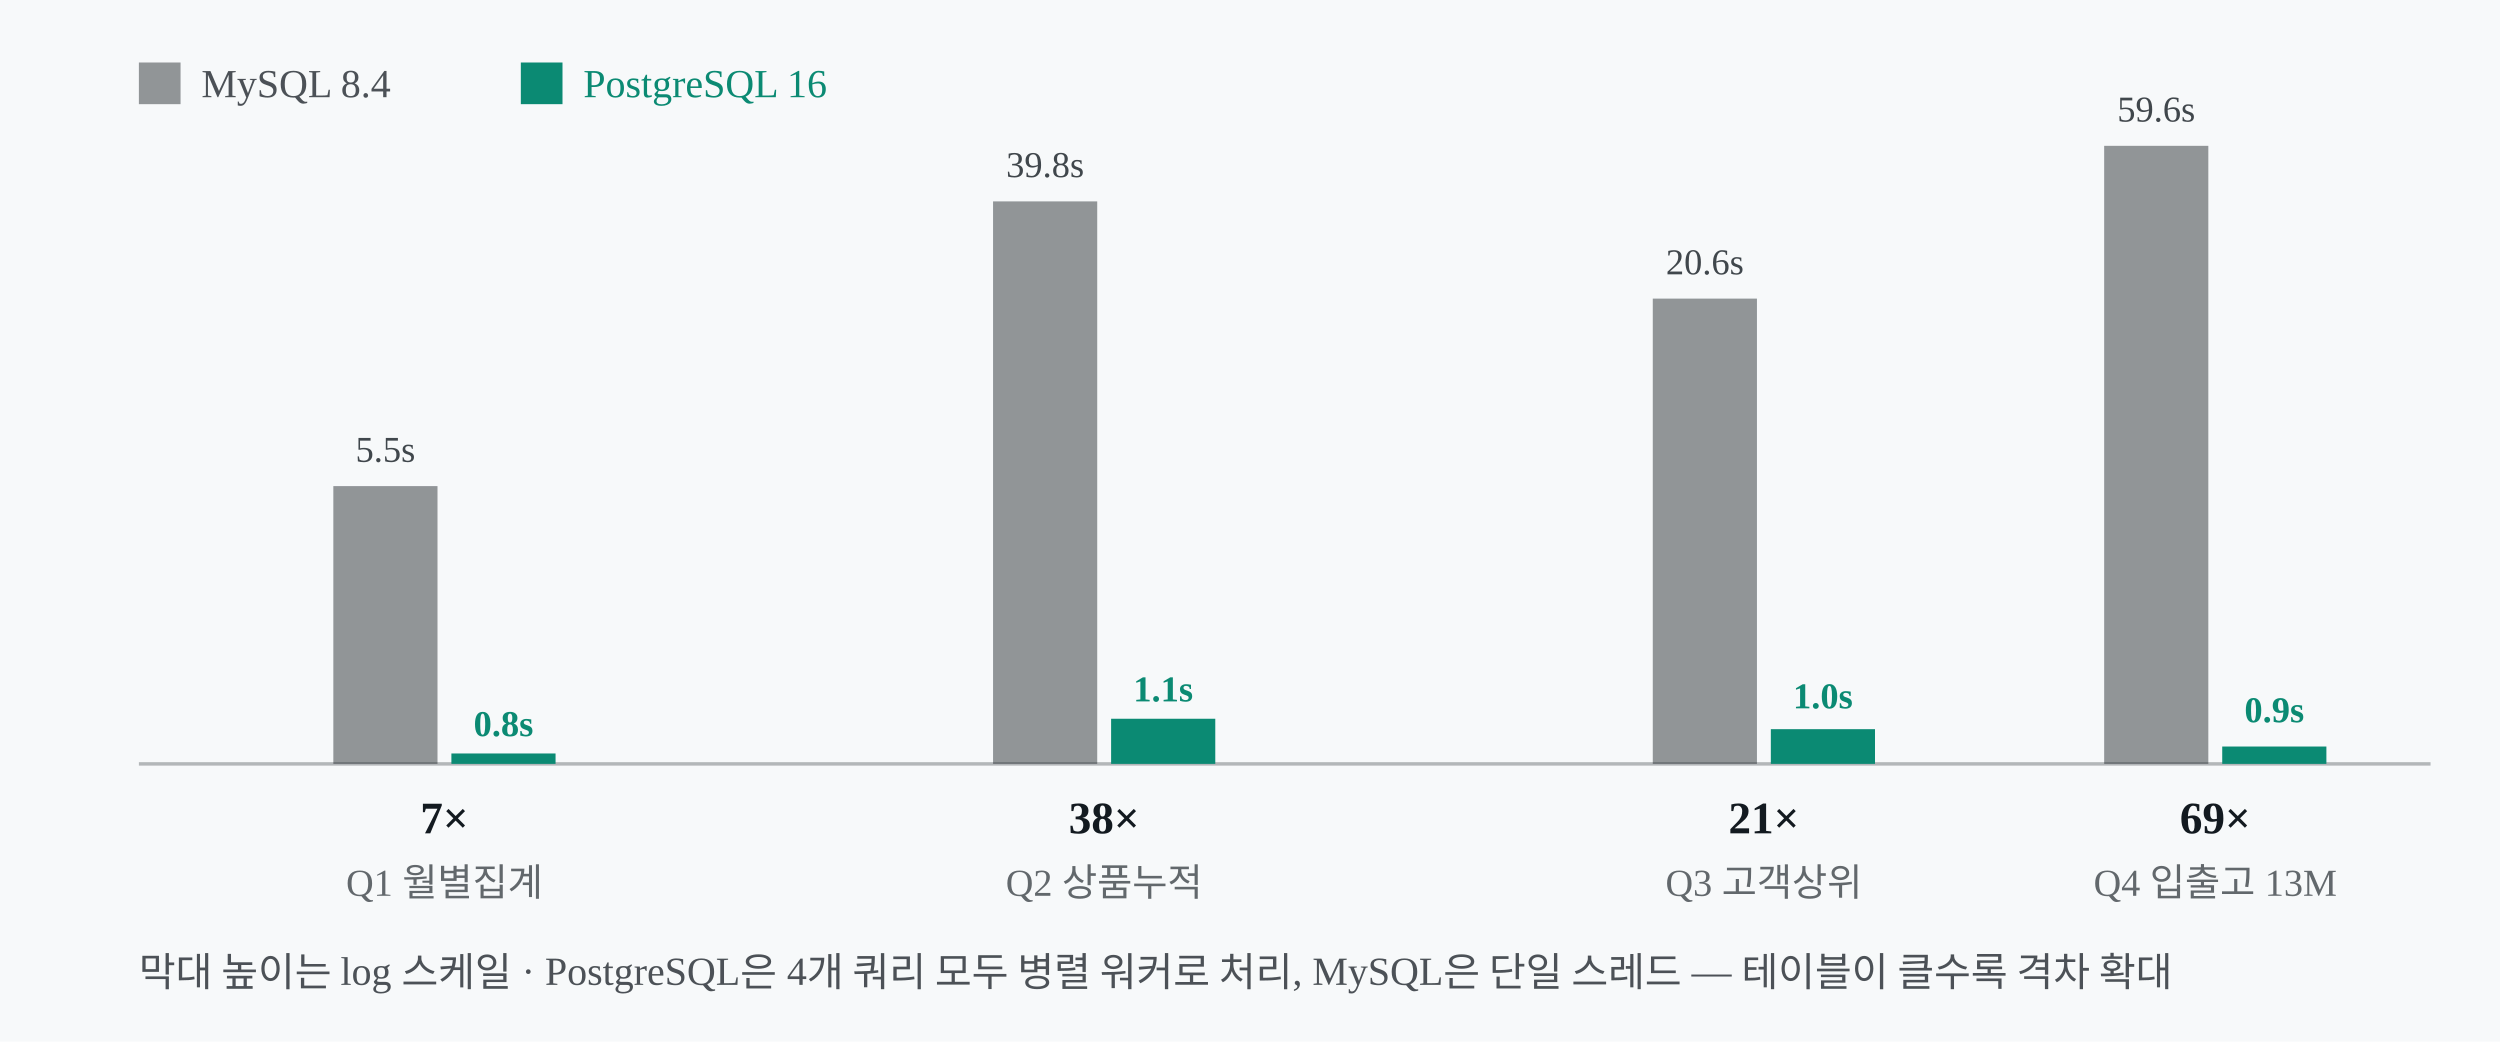
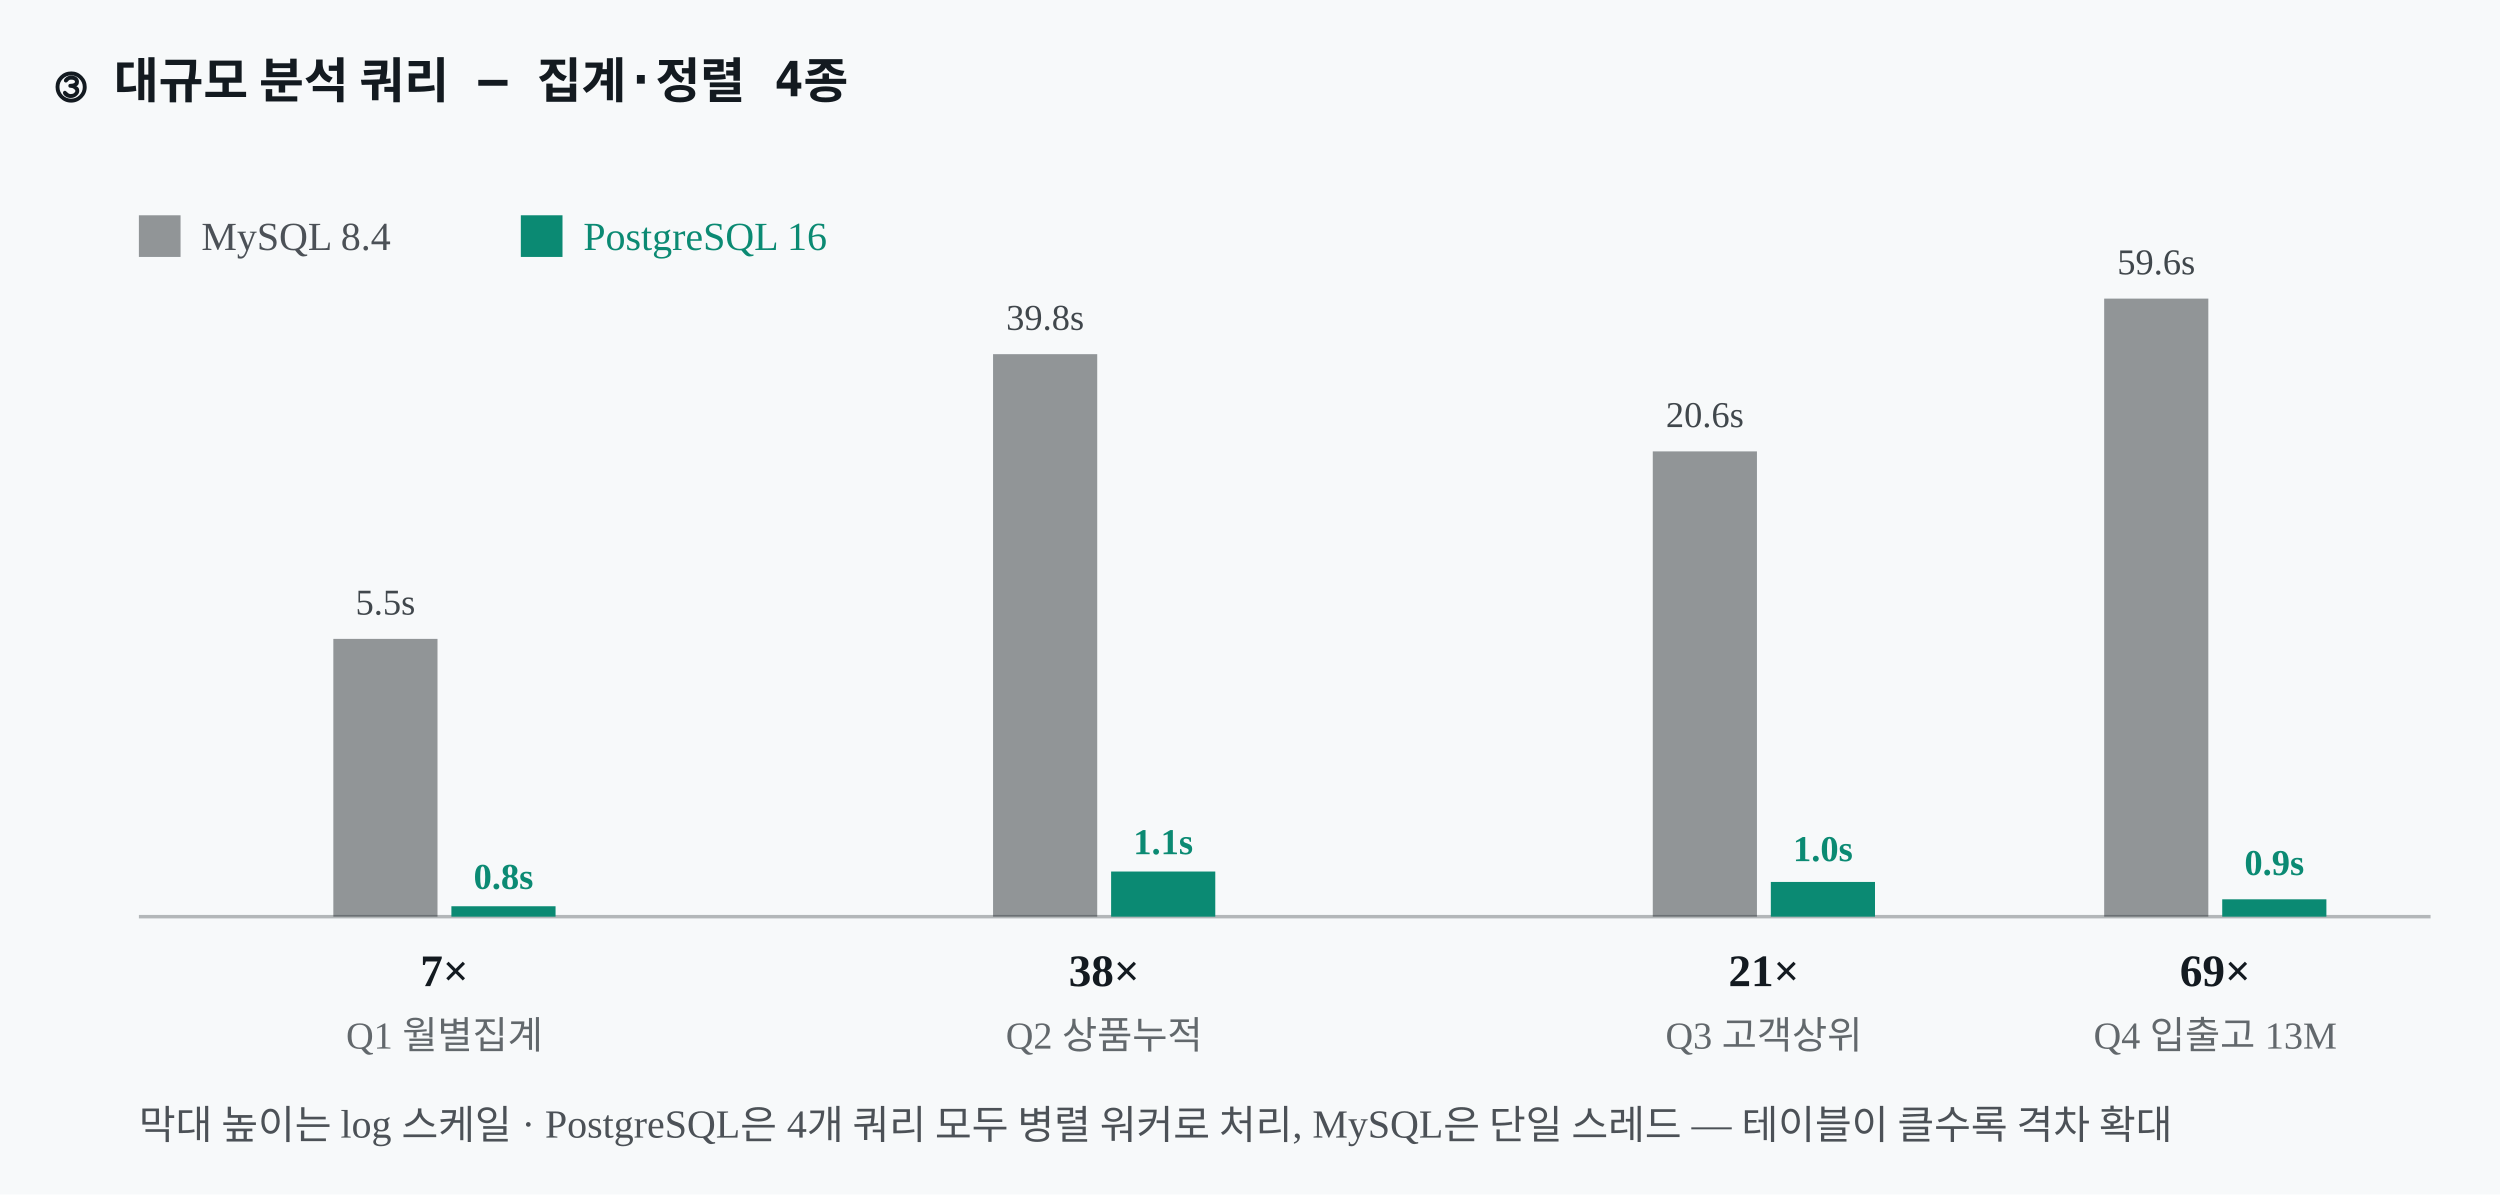
- <svg xmlns="http://www.w3.org/2000/svg" viewBox="0 0 720 300" role="img" style="color:#131A20" aria-label="집계·정렬 중심 분석 쿼리 4종의 실행시간 비교(log 스케일). 월별집계 7배, 상품누적 38배, 고객상위 21배, 최대 테이블(1300만 행) 입출고 이력 69배로 PostgreSQL이 빠르다">
-   <rect width="720" height="300" fill="#F7F9FA" />
+ <svg xmlns="http://www.w3.org/2000/svg" viewBox="0 -44 720 344" role="img" style="color:#131A20" aria-label="집계·정렬 중심 분석 쿼리 4종의 실행시간 비교(log 스케일). 월별집계 7배, 상품누적 38배, 고객상위 21배, 최대 테이블(1300만 행) 입출고 이력 69배로 PostgreSQL이 빠르다">
+   <rect x="0" y="-44" width="720" height="344" fill="#F7F9FA" />
+   <text x="16" y="-16" font-family="ui-monospace, monospace" font-size="14" fill="#131A20" font-weight="700">③ 대규모 분석 쿼리 — 집계·정렬 4종</text>
  <rect x="40" y="18" width="12" height="12" fill="currentColor" opacity=".45" />
  <text x="58" y="28" font-size="11.5" fill="currentColor" opacity=".75">MySQL 8.4</text>
  <rect x="150" y="18" width="12" height="12" fill="#0B8A73" />
  <text x="168" y="28" font-size="11.5" fill="#0B8A73">PostgreSQL 16</text>
  <line x1="40" y1="220" x2="700" y2="220" stroke="currentColor" opacity=".3" />
  <rect x="96" y="140" width="30" height="80" fill="currentColor" opacity=".45" />
  <text x="111" y="133" text-anchor="middle" font-size="10.5" fill="currentColor" opacity=".8">5.5s</text>
  <rect x="130" y="217" width="30" height="3" fill="#0B8A73" />
  <text x="145" y="212" text-anchor="middle" font-size="10.5" font-weight="700" fill="#0B8A73">0.8s</text>
  <text x="128" y="240" text-anchor="middle" font-size="13" font-weight="700" fill="currentColor">7×</text>
  <text x="128" y="258" text-anchor="middle" font-size="11" fill="currentColor" opacity=".65">Q1 월별집계</text>
  <rect x="286" y="58" width="30" height="162" fill="currentColor" opacity=".45" />
  <text x="301" y="51" text-anchor="middle" font-size="10.5" fill="currentColor" opacity=".8">39.8s</text>
  <rect x="320" y="207" width="30" height="13" fill="#0B8A73" />
  <text x="335" y="202" text-anchor="middle" font-size="10.5" font-weight="700" fill="#0B8A73">1.1s</text>
  <text x="318" y="240" text-anchor="middle" font-size="13" font-weight="700" fill="currentColor">38×</text>
  <text x="318" y="258" text-anchor="middle" font-size="11" fill="currentColor" opacity=".65">Q2 상품누적</text>
  <rect x="476" y="86" width="30" height="134" fill="currentColor" opacity=".45" />
  <text x="491" y="79" text-anchor="middle" font-size="10.5" fill="currentColor" opacity=".8">20.6s</text>
  <rect x="510" y="210" width="30" height="10" fill="#0B8A73" />
  <text x="525" y="204" text-anchor="middle" font-size="10.5" font-weight="700" fill="#0B8A73">1.0s</text>
  <text x="508" y="240" text-anchor="middle" font-size="13" font-weight="700" fill="currentColor">21×</text>
  <text x="508" y="258" text-anchor="middle" font-size="11" fill="currentColor" opacity=".65">Q3 고객상위</text>
  <rect x="606" y="42" width="30" height="178" fill="currentColor" opacity=".45" />
  <text x="621" y="35" text-anchor="middle" font-size="10.5" fill="currentColor" opacity=".8">59.6s</text>
  <rect x="640" y="215" width="30" height="5" fill="#0B8A73" />
  <text x="655" y="208" text-anchor="middle" font-size="10.5" font-weight="700" fill="#0B8A73">0.9s</text>
  <text x="638" y="240" text-anchor="middle" font-size="13" font-weight="700" fill="currentColor">69×</text>
  <text x="638" y="258" text-anchor="middle" font-size="11" fill="currentColor" opacity=".65">Q4 입출고 13M</text>
  <text x="40" y="284" font-size="11.5" fill="currentColor" opacity=".75">막대 높이는 log 스케일 · PostgreSQL은 4개 쿼리 모두 병렬 워커로 처리, MySQL은 단일 스레드 — 테이블이 클수록 격차 확대</text>
</svg>
